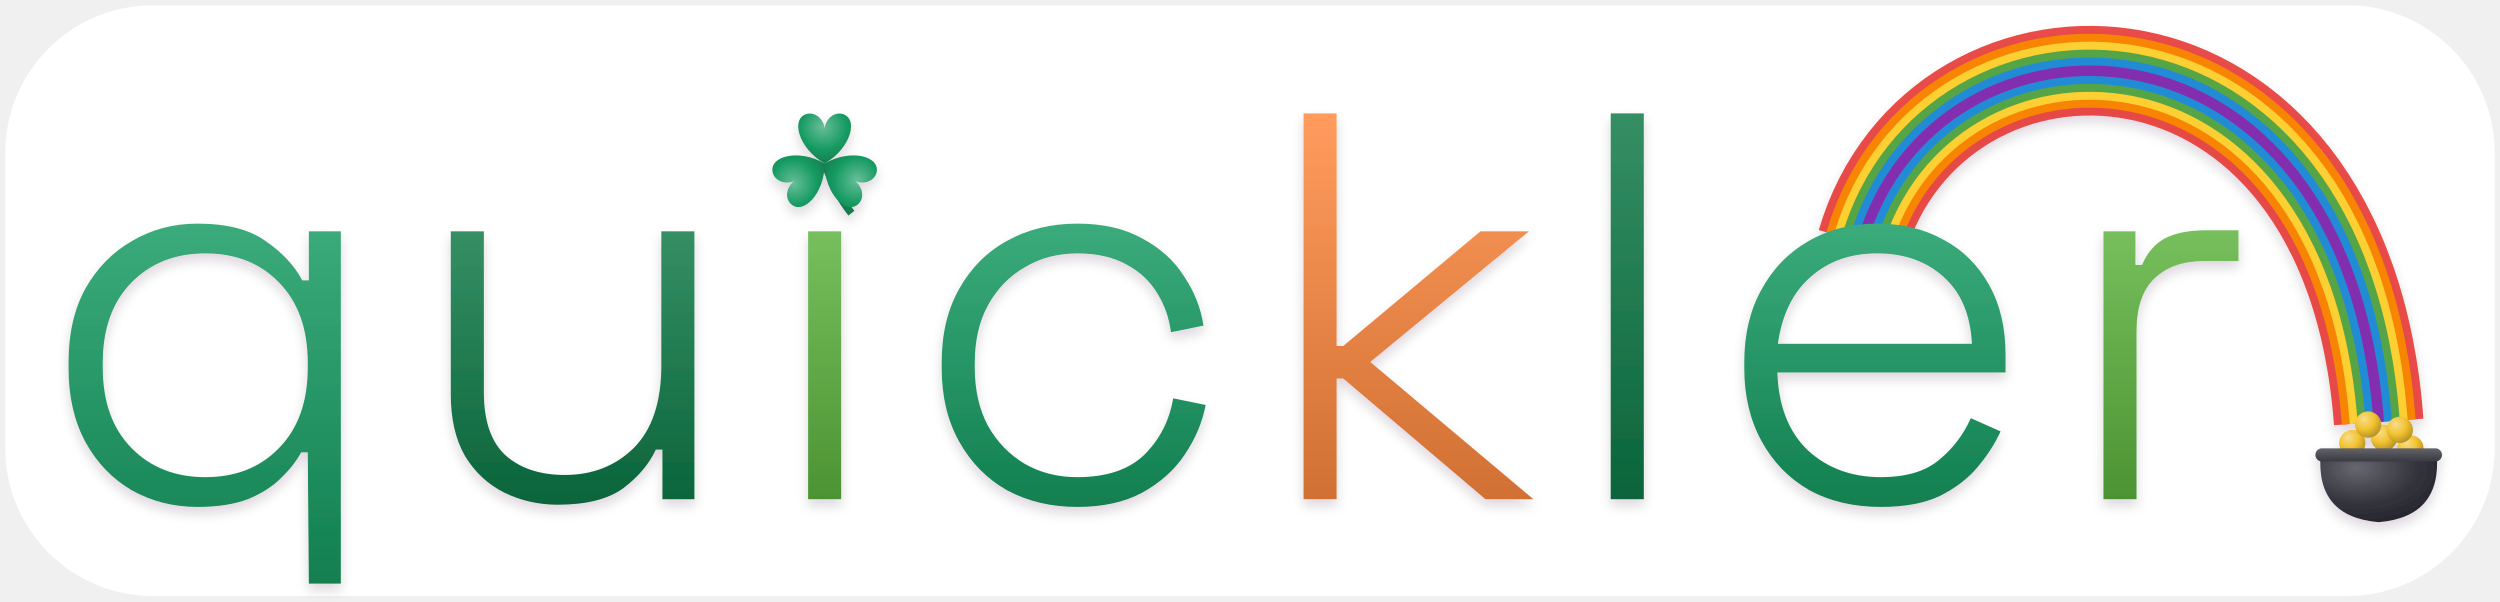
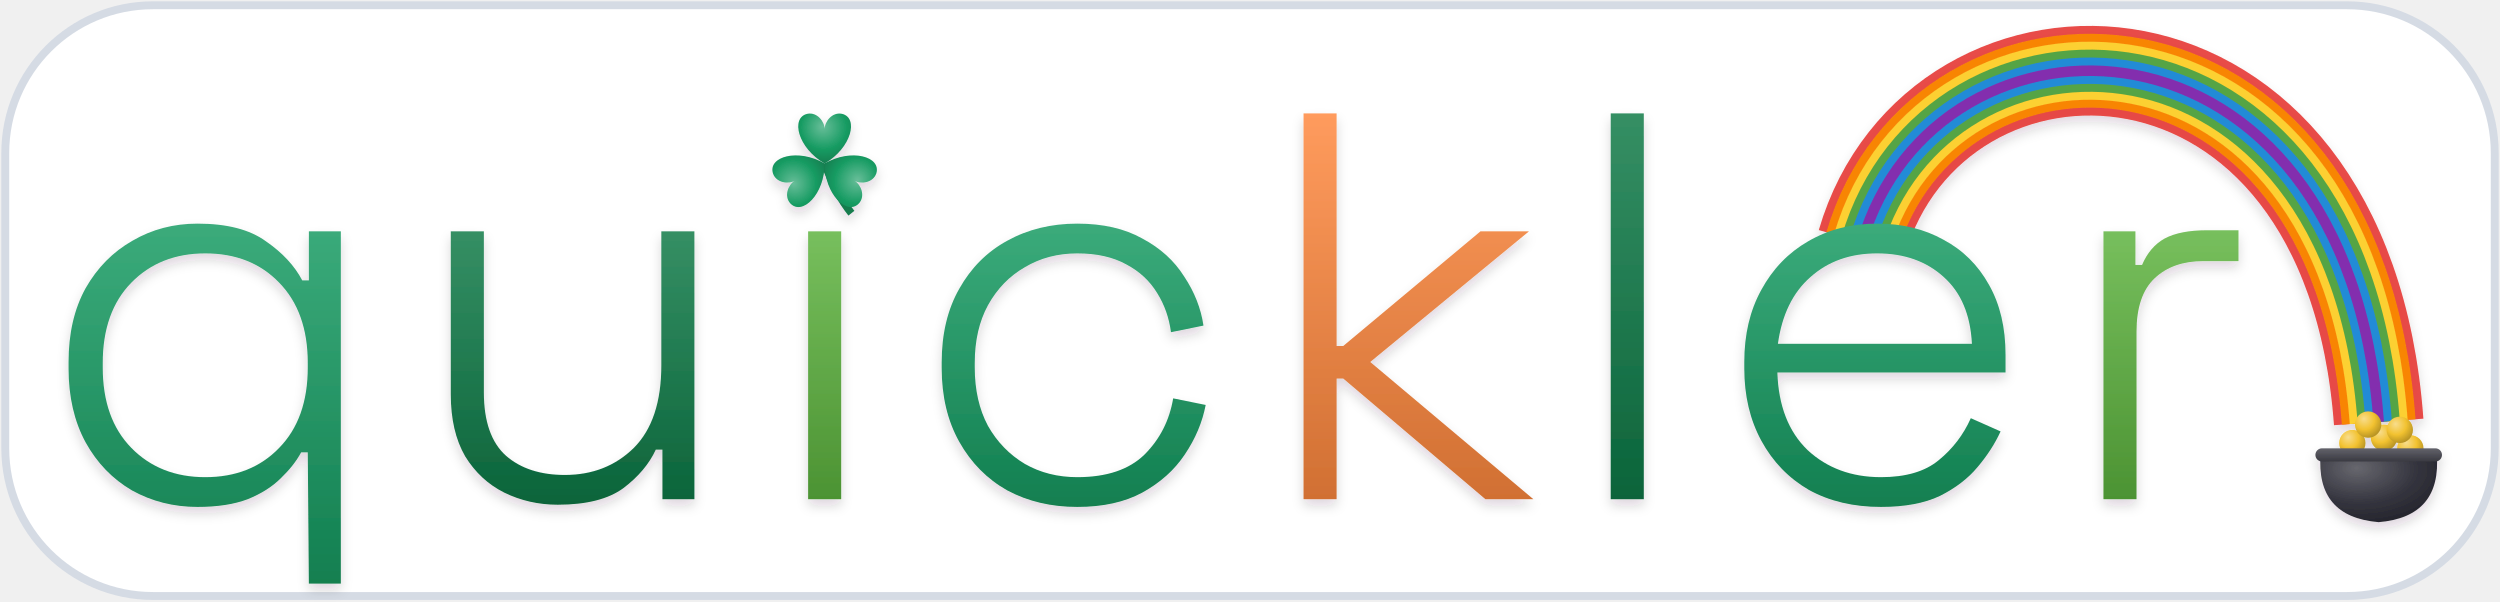
<svg xmlns="http://www.w3.org/2000/svg" width="1896" height="456" viewBox="-12 -32 948 228" role="img" aria-label="Quickler logo">
  <defs>
    <filter id="lift" x="-6%" y="-12%" width="112%" height="134%">
      <feDropShadow dx="0" dy="2.5" stdDeviation="2.2" flood-color="#241830" flood-opacity=".16" />
    </filter>
    <linearGradient id="L169B62" x1="0" y1="0" x2="0" y2="1">
      <stop stop-color="#3BAB7B" />
      <stop offset="1" stop-color="#127F50" />
    </linearGradient>
    <linearGradient id="L0E7A47" x1="0" y1="0" x2="0" y2="1">
      <stop stop-color="#358F64" />
      <stop offset="1" stop-color="#0B643A" />
    </linearGradient>
    <linearGradient id="LFF883E" x1="0" y1="0" x2="0" y2="1">
      <stop stop-color="#FF9B5D" />
      <stop offset="1" stop-color="#D17033" />
    </linearGradient>
    <linearGradient id="L5DB33E" x1="0" y1="0" x2="0" y2="1">
      <stop stop-color="#77BF5D" />
      <stop offset="1" stop-color="#4C9333" />
    </linearGradient>
    <linearGradient id="Lpg" x1="0" y1="0" x2="0" y2="1">
      <stop stop-color="#77BF5D" />
      <stop offset="1" stop-color="#4C9333" />
    </linearGradient>
    <radialGradient id="sh" cx="0.5" cy="0.3" r="0.8" fx="0.46" fy="0.26">
      <stop stop-color="#68BE99" />
      <stop offset=".55" stop-color="#169B62" />
      <stop offset="1" stop-color="#10744A" />
    </radialGradient>
    <radialGradient id="coin" cx="0.38" cy="0.32" r="0.7" fx="0.34" fy="0.28">
      <stop stop-color="#F8DD8D" />
      <stop offset=".55" stop-color="#F2C230" />
      <stop offset="1" stop-color="#B69224" />
    </radialGradient>
    <radialGradient id="pot" cx="0.35" cy="0.25" r="0.9" fx="0.31" fy="0.21">
      <stop stop-color="#67676E" />
      <stop offset=".55" stop-color="#34343E" />
      <stop offset="1" stop-color="#1F1F25" />
    </radialGradient>
    <linearGradient id="rim" x1="0" y1="0" x2="0" y2="1">
      <stop stop-color="#63636B" />
      <stop offset="1" stop-color="#393941" />
    </linearGradient>
  </defs>
-   <rect x="-10" y="-30" width="944" height="224" rx="56" fill="#FFFFFF" />
+   <rect x="-10" y="-30" width="944" height="224" rx="56" fill="#FFFFFF" stroke="#D5DBE4" stroke-width="3" />
  <g filter="url(#lift)">
    <path d="M694 60 C722 -36 878 -36 890 128" fill="none" stroke="#E53935" stroke-width="34" opacity=".9" />
    <path d="M694 60 C722 -36 878 -36 890 128" fill="none" stroke="#FB8C00" stroke-width="28" opacity=".9" />
    <path d="M694 60 C722 -36 878 -36 890 128" fill="none" stroke="#FDD835" stroke-width="22" opacity=".9" />
    <path d="M694 60 C722 -36 878 -36 890 128" fill="none" stroke="#43A047" stroke-width="16" opacity=".9" />
    <path d="M694 60 C722 -36 878 -36 890 128" fill="none" stroke="#1E88E5" stroke-width="10" opacity=".9" />
    <path d="M694 60 C722 -36 878 -36 890 128" fill="none" stroke="#8E24AA" stroke-width="4" opacity=".9" />
    <path d="M105.124 189.3L104.706 139.535H102.198C100.387 142.879 97.809 146.153 94.465 149.358C91.26 152.563 87.08 155.21 81.925 157.3C76.77 159.251 70.43 160.226 62.906 160.226C53.849 160.226 45.559 158.136 38.035 153.956C30.65 149.637 24.798 143.576 20.479 135.773C16.16 127.831 14 118.496 14 107.767V105.259C14 94.391 16.16 85.056 20.479 77.253C24.938 69.45 30.859 63.459 38.244 59.279C45.629 54.96 53.849 52.8 62.906 52.8C74.053 52.8 82.691 55.029 88.822 59.488C95.092 63.807 99.69 68.754 102.616 74.327H105.124V55.726H117.246V189.3H105.124ZM65.832 148.94C77.397 148.94 86.732 145.248 93.838 137.863C101.083 130.478 104.706 120.307 104.706 107.349V105.677C104.706 92.719 101.083 82.548 93.838 75.163C86.732 67.778 77.397 64.086 65.832 64.086C54.407 64.086 45.071 67.778 37.826 75.163C30.581 82.548 26.958 92.719 26.958 105.677V107.349C26.958 120.307 30.581 130.478 37.826 137.863C45.071 145.248 54.407 148.94 65.832 148.94Z" fill="url(#L169B62)" />
    <path d="M199.484 159.39C192.239 159.39 185.481 157.857 179.211 154.792C173.081 151.727 168.134 147.129 164.372 140.998C160.75 134.728 158.938 126.925 158.938 117.59V55.726H171.478V116.754C171.478 127.761 174.265 135.773 179.838 140.789C185.412 145.666 192.866 148.104 202.201 148.104C212.651 148.104 221.36 144.69 228.326 137.863C235.293 130.896 238.776 120.446 238.776 106.513V55.726H251.316V157.3H239.194V138.49H236.686C234.178 143.924 230.068 148.801 224.355 153.12C218.643 157.3 210.352 159.39 199.484 159.39Z" fill="url(#L0E7A47)" />
    <path d="M396.499 160.226C386.607 160.226 377.759 158.136 369.956 153.956C362.293 149.637 356.232 143.506 351.773 135.564C347.315 127.622 345.085 118.287 345.085 107.558V105.468C345.085 94.6 347.315 85.265 351.773 77.462C356.232 69.52 362.293 63.459 369.956 59.279C377.759 54.96 386.607 52.8 396.499 52.8C406.253 52.8 414.473 54.681 421.161 58.443C427.989 62.066 433.283 66.873 437.045 72.864C440.947 78.716 443.385 84.916 444.36 91.465L432.029 93.973C431.333 88.539 429.591 83.593 426.804 79.134C424.018 74.536 420.116 70.913 415.1 68.266C410.084 65.479 403.884 64.086 396.499 64.086C389.115 64.086 382.496 65.828 376.644 69.311C370.792 72.655 366.125 77.462 362.641 83.732C359.297 89.863 357.625 97.178 357.625 105.677V107.349C357.625 115.848 359.297 123.233 362.641 129.503C366.125 135.634 370.792 140.441 376.644 143.924C382.496 147.268 389.115 148.94 396.499 148.94C407.646 148.94 416.145 146.084 421.997 140.371C427.849 134.519 431.472 127.413 432.865 119.053L445.196 121.561C443.942 128.11 441.295 134.38 437.254 140.371C433.353 146.223 427.989 151.03 421.161 154.792C414.473 158.415 406.253 160.226 396.499 160.226Z" fill="url(#L169B62)" />
    <path d="M482.302 157.3V11H494.842V99.198H497.35L549.391 55.726H567.783L507.591 105.259L569.455 157.3H551.272L497.35 111.529H494.842V157.3H482.302Z" fill="url(#LFF883E)" />
    <path d="M598.787 157.3V11H611.327V157.3Z" fill="url(#L0E7A47)" />
    <path d="M701.266 160.226C690.816 160.226 681.689 158.066 673.886 153.747C666.223 149.288 660.232 143.088 655.912 135.146C651.593 127.204 649.433 118.078 649.433 107.767V105.259C649.433 94.809 651.593 85.683 655.912 77.88C660.232 69.938 666.153 63.807 673.677 59.488C681.341 55.029 690.049 52.8 699.802 52.8C709.277 52.8 717.637 54.82 724.883 58.861C732.267 62.762 738.049 68.475 742.229 75.999C746.409 83.384 748.5 92.231 748.5 102.542V109.23H661.974C662.392 121.909 666.223 131.732 673.469 138.699C680.853 145.526 690.119 148.94 701.266 148.94C710.74 148.94 718.055 146.78 723.211 142.461C728.505 138.142 732.546 132.847 735.333 126.577L746.619 131.593C744.529 136.191 741.603 140.719 737.841 145.178C734.218 149.497 729.48 153.12 723.628 156.046C717.776 158.833 710.322 160.226 701.266 160.226ZM662.182 98.362H735.75C735.193 87.355 731.64 78.925 725.091 73.073C718.543 67.082 710.113 64.086 699.802 64.086C689.631 64.086 681.201 67.082 674.513 73.073C667.825 78.925 663.715 87.355 662.182 98.362Z" fill="url(#L169B62)" />
    <path d="M785.63 157.3V55.726H797.752V68.475H800.26C802.21 63.877 805.067 60.533 808.829 58.443C812.73 56.353 818.094 55.308 824.922 55.308H836.835V67.012H823.459C815.795 67.012 809.665 69.172 805.067 73.491C800.469 77.81 798.17 84.568 798.17 93.764V157.3H785.63Z" fill="url(#L5DB33E)" />
    <path d="M294.439 157.3V55.726H306.979V157.3H294.439Z" fill="url(#Lpg)" />
    <g transform="translate(300.7 30) scale(1.45)">
      <path d="M0 0 Q3 8 7 13" stroke="#127C4E" stroke-width="2" fill="none" />
      <path transform="rotate(0)" d="M0 0 C-7 -4 -9 -12 -4.5 -13 C-2 -13.5 0 -11 0 -9 C0 -11 2 -13.5 4.5 -13 C9 -12 7 -4 0 0Z" fill="url(#sh)" />
      <path transform="rotate(120)" d="M0 0 C-7 -4 -9 -12 -4.5 -13 C-2 -13.5 0 -11 0 -9 C0 -11 2 -13.5 4.5 -13 C9 -12 7 -4 0 0Z" fill="url(#sh)" />
      <path transform="rotate(240)" d="M0 0 C-7 -4 -9 -12 -4.5 -13 C-2 -13.5 0 -11 0 -9 C0 -11 2 -13.5 4.5 -13 C9 -12 7 -4 0 0Z" fill="url(#sh)" />
    </g>
    <g transform="translate(890 150)">
      <circle cx="-10" cy="-14" r="5" fill="url(#coin)" />
      <circle cx="2" cy="-16" r="5" fill="url(#coin)" />
      <circle cx="-4" cy="-21" r="5" fill="url(#coin)" />
      <circle cx="12" cy="-12" r="5" fill="url(#coin)" />
      <circle cx="8" cy="-19" r="5" fill="url(#coin)" />
      <path d="M-22 -10 H22 Q24 14 0 16 Q-24 14 -22 -10Z" fill="url(#pot)" />
      <rect x="-24" y="-12" width="48" height="5" rx="2.5" fill="url(#rim)" />
    </g>
  </g>
</svg>
